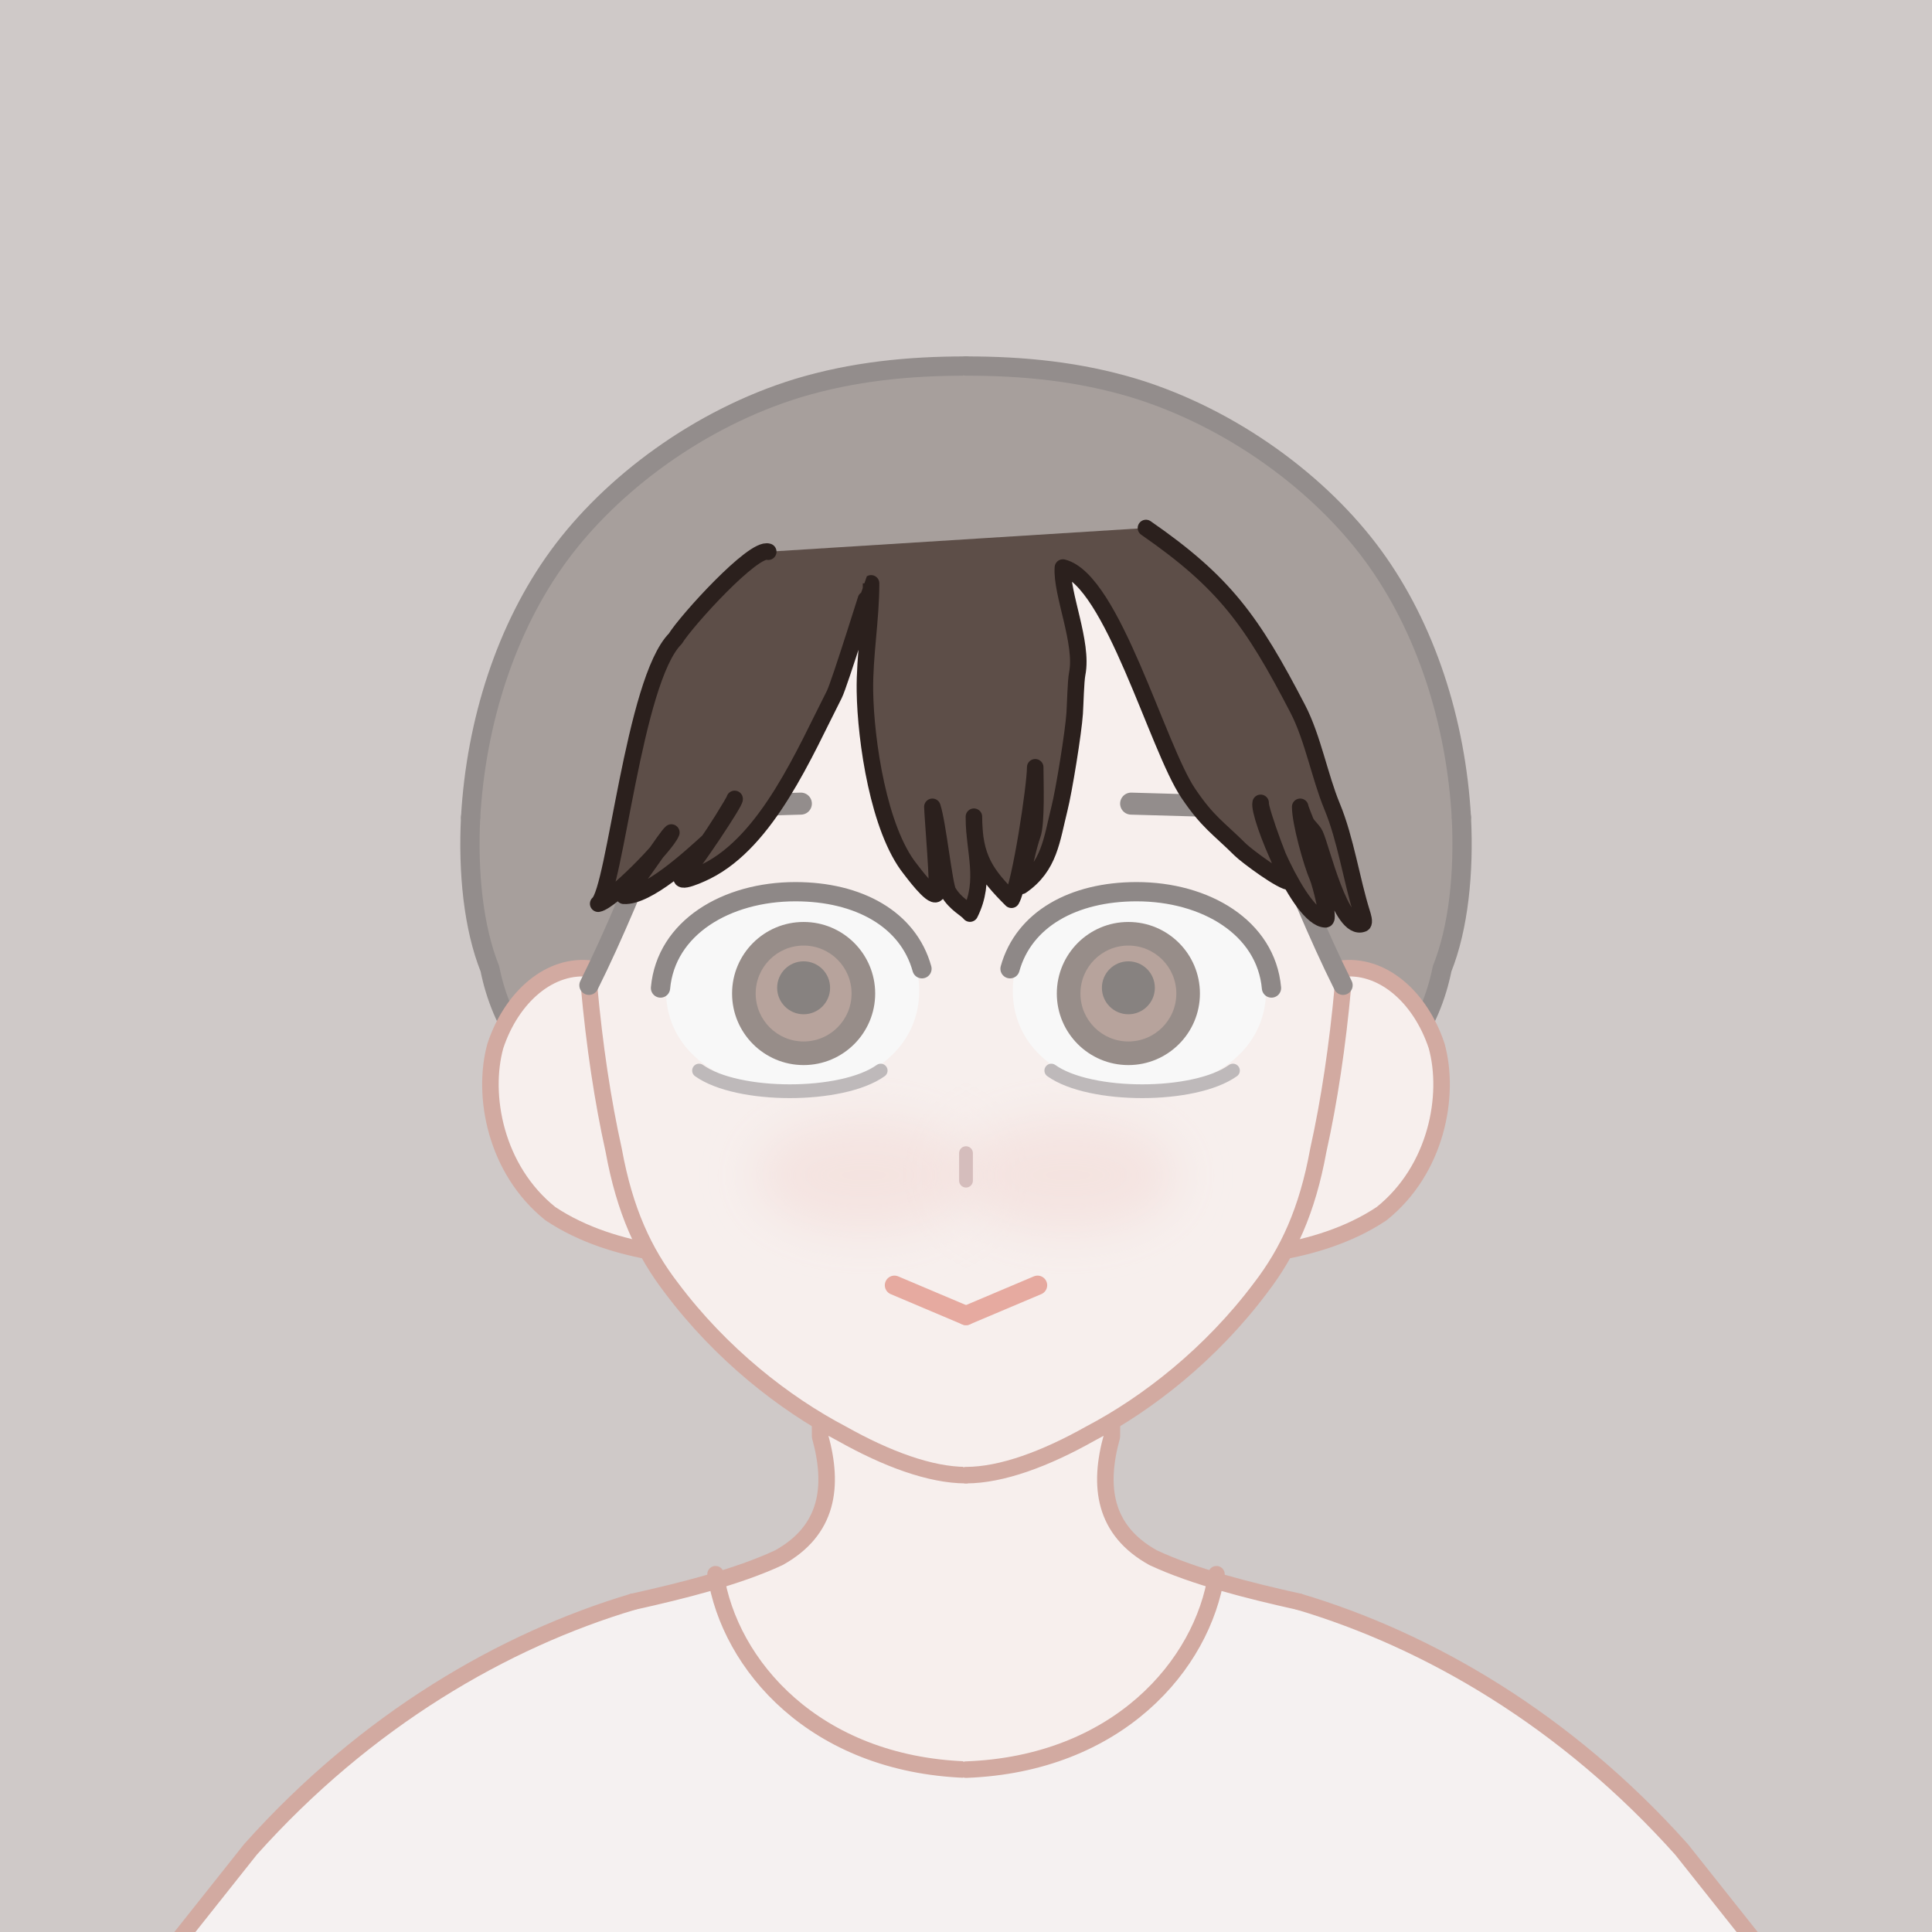
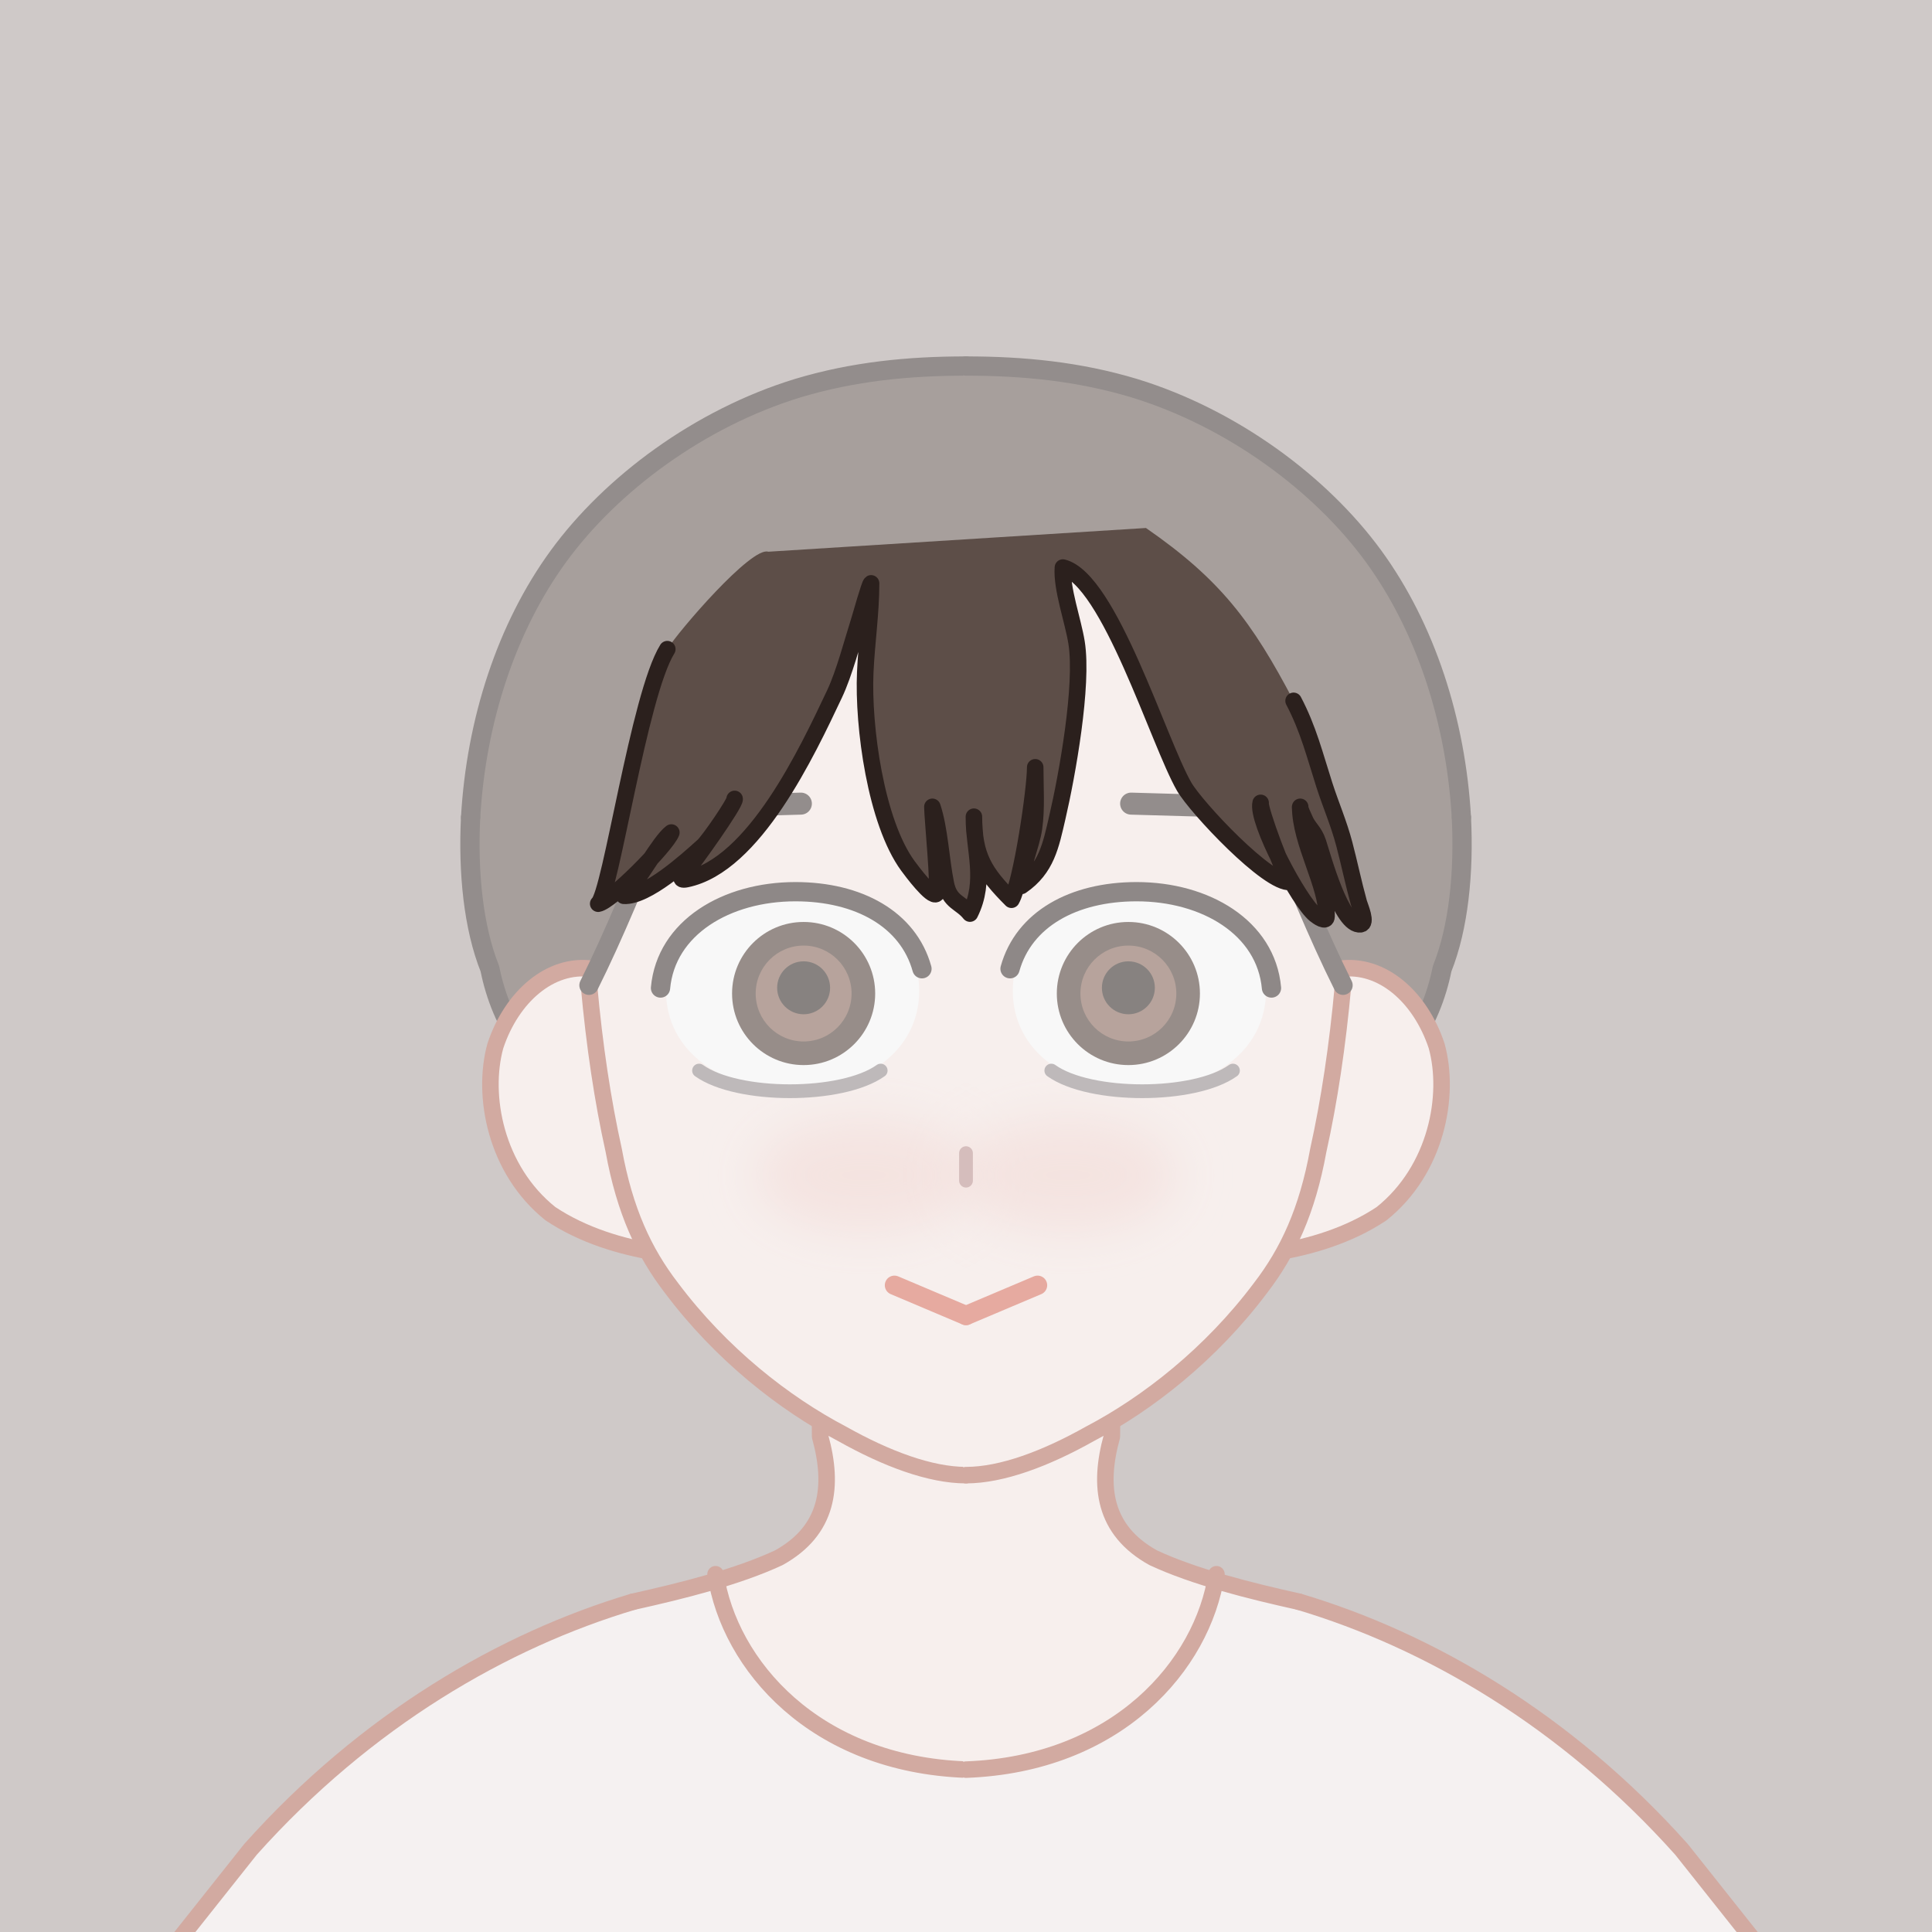
<svg xmlns="http://www.w3.org/2000/svg" width="702" height="702" viewBox="0 0 702 702">
  <defs>
-     <clipPath id="clip-path-1">
+     <clipPath id="clip-path-5">
      <path d="M242 389.2 L386 389.2 L386 464.8 L242 464.8 Z" />
    </clipPath>
    <filter id="filter-1" filterUnits="userSpaceOnUse" x="245" y="377" width="138" height="100" color-interpolation-filters="sRGB">
      <feGaussianBlur in="SourceGraphic" stdDeviation="9" color-interpolation-filters="linearRGB" />
    </filter>
-     <clipPath id="clip-path-2">
+     <clipPath id="clip-path-6">
      <path d="M460 389.2 L316 389.2 L316 464.8 L460 464.8 Z" />
    </clipPath>
    <filter id="filter-2" filterUnits="userSpaceOnUse" x="319" y="377" width="138" height="100" color-interpolation-filters="sRGB">
      <feGaussianBlur in="SourceGraphic" stdDeviation="9" color-interpolation-filters="linearRGB" />
    </filter>
-     <clipPath id="clip-path-3">
+     <clipPath id="clip-path-7">
      <path d="M242 360 C242 338 262 326 288 326 C314 326 334 338 334 360 C334 382 314 396 288 396 C262 396 242 382 242 360 Z" />
    </clipPath>
-     <clipPath id="clip-path-4">
+     <clipPath id="clip-path-8">
      <path d="M460 360 C460 338 440 326 414 326 C388 326 368 338 368 360 C368 382 388 396 414 396 C440 396 460 382 460 360 Z" />
    </clipPath>
  </defs>
  <g id="_ref">
    <g opacity="0.5">
      <rect x="0" y="0" width="702" height="702" fill="#ada19f" />
      <g data-layer="body">
        <g>
          <path d="M260 573 L230 582 C183 596 133 625 91 672 L60 712 L352 712 L352 643 C296 641 265 605 260 573 Z" fill="#f9f2f1" />
          <path d="M296 490 L298 522 C303 540 301 556 283 566 L260 573 C265 605 296 641 352 643 L352 490 Z" fill="#fdeeea" />
          <path d="M230 582 C183 596 133 625 91 672 L64 706" fill="none" stroke="#b46352" stroke-width="6" stroke-linecap="round" stroke-linejoin="round" />
          <path d="M296 500 C298 510 298 516 298 522 C303 540 301 556 283 566 C268 573 248 578 230 582" fill="none" stroke="#b46352" stroke-width="6" stroke-linecap="round" stroke-linejoin="round" />
          <path d="M260 572 C265 605 296 641 351 643" fill="none" stroke="#b46352" stroke-width="6" stroke-linecap="round" stroke-linejoin="round" />
        </g>
        <g>
          <path d="M442 573 L472 582 C519 596 569 625 611 672 L642 712 L350 712 L350 643 C406 641 437 605 442 573 Z" fill="#f9f2f1" />
          <path d="M406 490 L404 522 C399 540 401 556 419 566 L442 573 C437 605 406 641 350 643 L350 490 Z" fill="#fdeeea" />
          <path d="M472 582 C519 596 569 625 611 672 L638 706" fill="none" stroke="#b46352" stroke-width="6" stroke-linecap="round" stroke-linejoin="round" />
          <path d="M406 500 C404 510 404 516 404 522 C399 540 401 556 419 566 C434 573 454 578 472 582" fill="none" stroke="#b46352" stroke-width="6" stroke-linecap="round" stroke-linejoin="round" />
          <path d="M442 572 C437 605 406 641 351 643" fill="none" stroke="#b46352" stroke-width="6" stroke-linecap="round" stroke-linejoin="round" />
        </g>
      </g>
      <g data-layer="hairBase">
        <g>
          <path d="M352 133 L351 133 C330 133 310 135 290 141 C254 152 222 176 203 202 C184 228 173 262 171 297 C170 317 172 337 178 352 C180 362 184 372 190 380 L198 386 L352 386 Z" fill="#5d4e48" />
          <path d="M351 133 C330 133 310 135 290 141 C254 152 222 176 203 202 C184 228 173 262 171 297" fill="none" stroke="#352a27" stroke-width="7" stroke-linecap="round" stroke-linejoin="round" />
          <path d="M171 297 C170 317 172 337 178 352 C180 362 184 372 190 380" fill="none" stroke="#352a27" stroke-width="7" stroke-linecap="round" stroke-linejoin="round" />
        </g>
        <g>
          <path d="M350 133 L351 133 C372 133 392 135 412 141 C448 152 480 176 499 202 C518 228 529 262 531 297 C532 317 530 337 524 352 C522 362 518 372 512 380 L504 386 L350 386 Z" fill="#5d4e48" />
          <path d="M351 133 C372 133 392 135 412 141 C448 152 480 176 499 202 C518 228 529 262 531 297" fill="none" stroke="#352a27" stroke-width="7" stroke-linecap="round" stroke-linejoin="round" />
          <path d="M531 297 C532 317 530 337 524 352 C522 362 518 372 512 380" fill="none" stroke="#352a27" stroke-width="7" stroke-linecap="round" stroke-linejoin="round" />
        </g>
      </g>
      <g data-layer="ear">
        <g>
          <path d="M215 352 C200 350 186 362 180 380 C175 398 180 425 200 441 C212 449 226 453 238 455 L225 380 Z" fill="#fdeeea" />
          <path d="M215 352 C200 350 186 362 180 380 C175 398 180 425 200 441 C212 449 226 453 238 455" fill="none" stroke="#b46352" stroke-width="6" stroke-linecap="round" stroke-linejoin="round" />
        </g>
        <g>
          <path d="M487 352 C502 350 516 362 522 380 C527 398 522 425 502 441 C490 449 476 453 464 455 L477 380 Z" fill="#fdeeea" />
          <path d="M487 352 C502 350 516 362 522 380 C527 398 522 425 502 441 C490 449 476 453 464 455" fill="none" stroke="#b46352" stroke-width="6" stroke-linecap="round" stroke-linejoin="round" />
        </g>
      </g>
      <g data-layer="face">
        <g>
          <path d="M352 200 L351 200 C322 200 296 208 278 228 C262 246 250 272 240 298 C232 318 223 340 214 358 C216 380 219 400 223 418 C227 440 234 455 244 468 C262 492 285 510 306 521 C322 530 338 536 351 536 L352 536 Z" fill="#fdeeea" />
          <path d="M214 358 C216 380 219 400 223 418 C227 440 234 455 244 468 C262 492 285 510 306 521 C322 530 338 536 351 536" fill="none" stroke="#b46352" stroke-width="6" stroke-linecap="round" stroke-linejoin="round" />
        </g>
        <g>
          <path d="M350 200 L351 200 C380 200 406 208 424 228 C440 246 452 272 462 298 C470 318 479 340 488 358 C486 380 483 400 479 418 C475 440 468 455 458 468 C440 492 417 510 396 521 C380 530 364 536 351 536 L350 536 Z" fill="#fdeeea" />
          <path d="M488 358 C486 380 483 400 479 418 C475 440 468 455 458 468 C440 492 417 510 396 521 C380 530 364 536 351 536" fill="none" stroke="#b46352" stroke-width="6" stroke-linecap="round" stroke-linejoin="round" />
        </g>
      </g>
      <g data-layer="makeup">
-         <g clip-path="url(#clip-path-1)">
+         <g clip-path="url(#clip-path-5)">
          <g filter="url(#filter-1)">
            <ellipse cx="314" cy="427" rx="40" ry="21" fill="#f3bfb8" opacity="0.5" />
          </g>
        </g>
-         <g clip-path="url(#clip-path-2)">
+         <g clip-path="url(#clip-path-6)">
          <g filter="url(#filter-2)">
            <ellipse cx="388" cy="427" rx="40" ry="21" fill="#f3bfb8" opacity="0.5" />
          </g>
        </g>
      </g>
      <g data-layer="mouth">
        <line x1="325" y1="467" x2="351" y2="478" fill="none" stroke="#dc6450" stroke-width="7" stroke-linecap="round" stroke-linejoin="round" />
        <line x1="377" y1="467" x2="351" y2="478" fill="none" stroke="#dc6450" stroke-width="7" stroke-linecap="round" stroke-linejoin="round" />
        <line x1="351" y1="419" x2="351" y2="429" fill="none" stroke="#b98a88" stroke-width="5" stroke-linecap="round" />
      </g>
      <g data-layer="eye">
        <path d="M242 360 C242 338 262 326 288 326 C314 326 334 338 334 360 C334 382 314 396 288 396 C262 396 242 382 242 360 Z" fill="#ffffff" />
-         <g clip-path="url(#clip-path-3)">
+         <g clip-path="url(#clip-path-7)">
          <g>
            <circle cx="292" cy="361" r="26" fill="#3e2a22" />
            <circle cx="292" cy="361" r="17.42" fill="#7e5647" />
            <circle cx="292" cy="358.92" r="9.62" fill="#1e1410" />
          </g>
        </g>
        <g>
          <path d="M254 389 C268 399 306 399 320 389" fill="none" stroke="#8b8284" stroke-width="5" stroke-linecap="round" />
          <path d="M240 359 C242 337 264 324 289 324 C312 324 330 334 335 352" fill="none" stroke="#2b201d" stroke-width="7" stroke-linecap="round" stroke-linejoin="round" />
        </g>
        <g>
          <path d="M460 360 C460 338 440 326 414 326 C388 326 368 338 368 360 C368 382 388 396 414 396 C440 396 460 382 460 360 Z" fill="#ffffff" />
-           <g clip-path="url(#clip-path-4)">
+           <g clip-path="url(#clip-path-8)">
            <g>
              <circle cx="410" cy="361" r="26" fill="#3e2a22" />
              <circle cx="410" cy="361" r="17.42" fill="#7e5647" />
              <circle cx="410" cy="358.92" r="9.62" fill="#1e1410" />
            </g>
          </g>
          <g>
            <path d="M448 389 C434 399 396 399 382 389" fill="none" stroke="#8b8284" stroke-width="5" stroke-linecap="round" />
            <path d="M462 359 C460 337 438 324 413 324 C390 324 372 334 367 352" fill="none" stroke="#2b201d" stroke-width="7" stroke-linecap="round" stroke-linejoin="round" />
          </g>
        </g>
      </g>
      <g data-layer="hairLine">
        <path d="M351 200 C322 200 296 208 278 228 C262 246 250 272 240 298 C232 318 223 340 214 358" fill="none" stroke="#352a27" stroke-width="7" stroke-linecap="round" stroke-linejoin="round" />
        <path d="M351 200 C380 200 406 208 424 228 C440 246 452 272 462 298 C470 318 479 340 488 358" fill="none" stroke="#352a27" stroke-width="7" stroke-linecap="round" stroke-linejoin="round" />
      </g>
      <g data-layer="brow">
        <polyline points="243,297 256,293 291,292" fill="none" stroke="#352a27" stroke-width="8" stroke-linecap="round" stroke-linejoin="round" />
        <polyline points="459,297 446,293 411,292" fill="none" stroke="#352a27" stroke-width="8" stroke-linecap="round" stroke-linejoin="round" />
      </g>
    </g>
  </g>
  <g id="full">
-     <path d="M279.147 200.469 C273.797 198.685 249.454 225.459 245.377 232.084 C230.232 247.229 223.508 323.443 217.354 328.366 C221.977 327.596 242.166 307.23 243.94 302.499 C242.249 303.767 231.396 320.792 226.695 325.492 C235.262 325.968 250.768 311.651 257.252 305.77 C258.215 304.898 267.059 290.789 266.932 290.285 C267.223 291.445 252.248 313.641 250.227 315.613 C243.108 322.555 252.568 318.663 256.74 316.577 C278.932 305.481 292.354 273.462 303.147 252.332 C305.054 248.598 316.376 212.046 316.511 211.965 C316.511 225.166 314.088 238.259 314.275 251.138 C314.539 269.202 319.288 301.348 330.691 315.671 C331.557 316.759 338.487 326.22 340.222 324.774 C341.247 323.92 338.785 296.016 338.785 293.159 C340.784 299.156 343.094 321.653 344.533 324.055 C347.281 328.64 350.959 330.112 352.437 331.959 C358.485 319.864 353.874 309.613 353.874 296.751 C353.874 311.786 358.302 317.705 367.526 326.929 C370.822 321.161 376.148 285.574 376.148 278.788 C376.148 283.645 376.729 299.148 375.138 303.381 C373.882 306.723 371.119 318.362 371.119 321.9 C381.361 314.858 382.138 305.023 384.901 294.059 C386.634 287.186 390.044 266.002 390.49 259.2 C390.718 255.716 390.871 247.562 391.42 244.769 C393.631 233.538 385.534 215.647 386.208 206.217 C404.132 210.698 420.534 271.61 431.759 288.232 C438.875 298.769 442.437 300.568 450.732 308.789 C452.879 310.916 466.112 320.803 468.838 320.463 C466.992 319.539 457.579 293.647 458.06 291.722 C456.979 296.046 472.102 333.72 481.61 334.05 C483.161 334.103 479.769 320.991 478.785 318.74 C476.535 313.59 472.431 298.818 472.431 293.159 C472.292 293.298 474.106 297.726 474.334 298.331 C475.013 300.128 476.953 301.349 477.877 303.284 C480.129 308.002 487.183 338.781 495.166 335.64 C496.017 335.305 495.106 332.544 494.902 331.897 C491.059 319.697 488.99 304.987 484.017 293.009 C479.57 282.298 476.999 268.063 471.569 257.604 C454.941 225.574 444.958 211.627 416.386 191.846" fill="#5d4e48" stroke="#2b201d" stroke-width="6" stroke-linecap="round" stroke-linejoin="round" />
+     <path d="M279.147 200.469 C273.063 198.44 246.504 229.366 242.469 235.87 C232.113 252.563 221.907 324.724 217.354 328.366 C221.998 327.592 242.171 307.216 243.94 302.499 C239.591 305.76 232.043 320.145 226.695 325.492 C234.918 325.949 249.558 312.736 255.539 307.324 C257.558 305.497 267.233 291.481 266.932 290.285 C267.345 291.931 251.738 313.85 249.138 316.728 C248.03 317.955 246.3 320.087 249.429 319.445 C274.071 314.388 293.372 272.992 303.193 252.239 C306.837 244.539 309.738 233.172 312.378 224.881 C312.751 223.709 315.942 212.306 316.511 211.965 C316.511 222.788 314.873 233.505 314.392 244.3 C313.517 263.948 318.213 298.632 329.868 314.592 C331.243 316.473 338.527 326.248 340.222 324.774 C341.471 323.687 338.785 297.24 338.785 293.159 C341.493 301.282 341.917 312.407 343.693 321.092 C345.1 327.97 349.056 327.734 352.437 331.959 C358.424 319.986 353.874 309.161 353.874 296.751 C353.874 311.049 357.719 317.122 367.526 326.929 C371.145 320.595 376.148 287.027 376.148 278.788 C376.148 285.933 376.718 293.824 375.707 300.86 C374.745 307.545 371.119 314.751 371.119 321.9 C380.275 315.604 381.832 307.163 384.174 297.08 C387.789 281.518 393.636 248.955 391.181 233.516 C389.906 225.496 385.659 213.895 386.208 206.217 C403.086 210.437 420.959 269.672 430.284 285.852 C434.646 293.421 460.947 321.447 468.838 320.463 C467.144 319.615 457.527 293.855 458.06 291.722 C456.413 298.311 472.086 327.67 477.824 332.314 C478.733 333.05 481.932 335.405 482.01 332.992 C482.364 321.956 472.431 306.189 472.431 293.159 C472.071 293.519 473.814 297.018 474.009 297.507 C475.33 300.834 477.543 301.952 478.875 305.964 C480.658 311.331 487.387 336.667 494.358 335.845 C496.904 335.545 494.166 329.491 493.737 327.951 C491.781 320.91 490.315 313.739 488.453 306.672 C486.46 299.109 483.568 292.549 481.211 285.217 C477.711 274.331 475.427 264.933 470.029 254.653 C454.879 225.803 443.44 210.576 416.386 191.846" fill="#5d4e48" />
+     <path d="M242.469 235.87 C232.113 252.563 221.907 324.724 217.354 328.366 C221.998 327.592 242.171 307.216 243.94 302.499 C239.591 305.76 232.043 320.145 226.695 325.492 C234.918 325.949 249.558 312.736 255.539 307.324 C257.558 305.497 267.233 291.481 266.932 290.285 C267.345 291.931 251.738 313.85 249.138 316.728 C248.03 317.955 246.3 320.087 249.429 319.445 C274.071 314.388 293.372 272.992 303.193 252.239 C306.837 244.539 309.738 233.172 312.378 224.881 C312.751 223.709 315.942 212.306 316.511 211.965 C316.511 222.788 314.873 233.505 314.392 244.3 C313.517 263.948 318.213 298.632 329.868 314.592 C331.243 316.473 338.527 326.248 340.222 324.774 C341.471 323.687 338.785 297.24 338.785 293.159 C341.493 301.282 341.917 312.407 343.693 321.092 C345.1 327.97 349.056 327.734 352.437 331.959 C358.424 319.986 353.874 309.161 353.874 296.751 C353.874 311.049 357.719 317.122 367.526 326.929 C371.145 320.595 376.148 287.027 376.148 278.788 C376.148 285.933 376.718 293.824 375.707 300.86 C374.745 307.545 371.119 314.751 371.119 321.9 C380.275 315.604 381.832 307.163 384.174 297.08 C387.789 281.518 393.636 248.955 391.181 233.516 C389.906 225.496 385.659 213.895 386.208 206.217 C403.086 210.437 420.959 269.672 430.284 285.852 C434.646 293.421 460.947 321.447 468.838 320.463 C467.144 319.615 457.527 293.855 458.06 291.722 C456.413 298.311 472.086 327.67 477.824 332.314 C478.733 333.05 481.932 335.405 482.01 332.992 C482.364 321.956 472.431 306.189 472.431 293.159 C472.071 293.519 473.814 297.018 474.009 297.507 C475.33 300.834 477.543 301.952 478.875 305.964 C480.658 311.331 487.387 336.667 494.358 335.845 C496.904 335.545 494.166 329.491 493.737 327.951 C491.781 320.91 490.315 313.739 488.453 306.672 C486.46 299.109 483.568 292.549 481.211 285.217 C477.711 274.331 475.427 264.933 470.029 254.653" fill="none" stroke="#2b201d" stroke-width="6" stroke-linecap="round" stroke-linejoin="round" />
  </g>
</svg>
